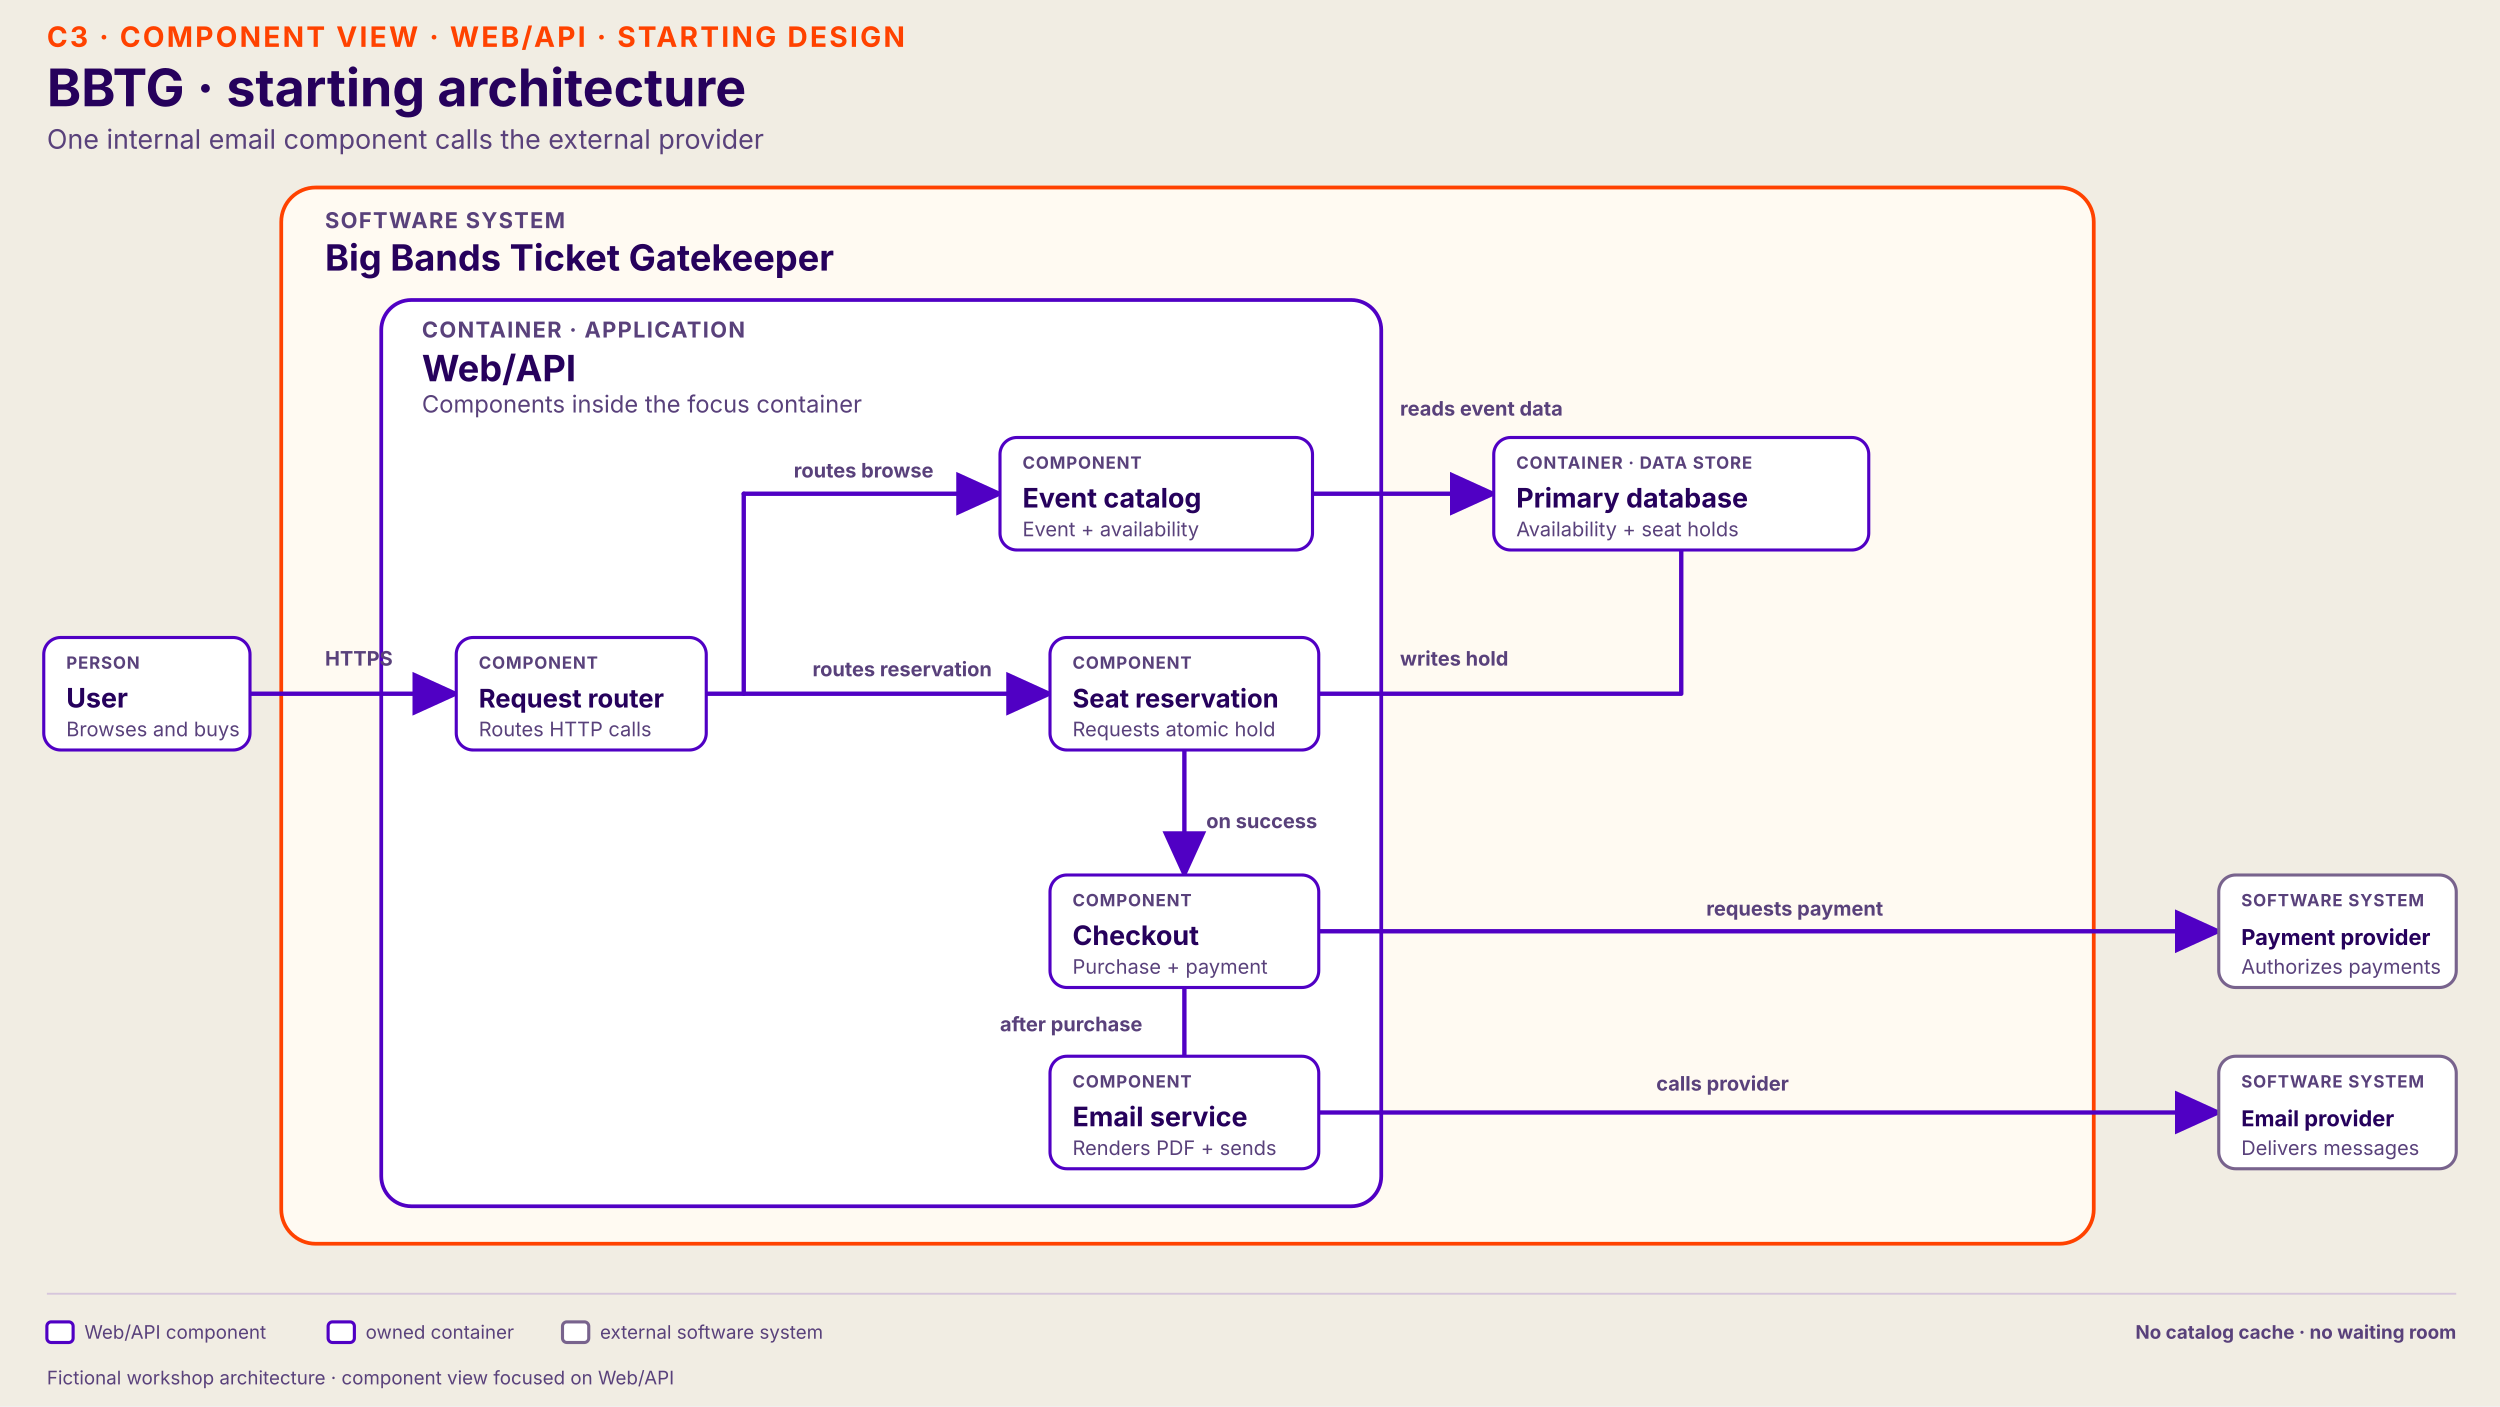
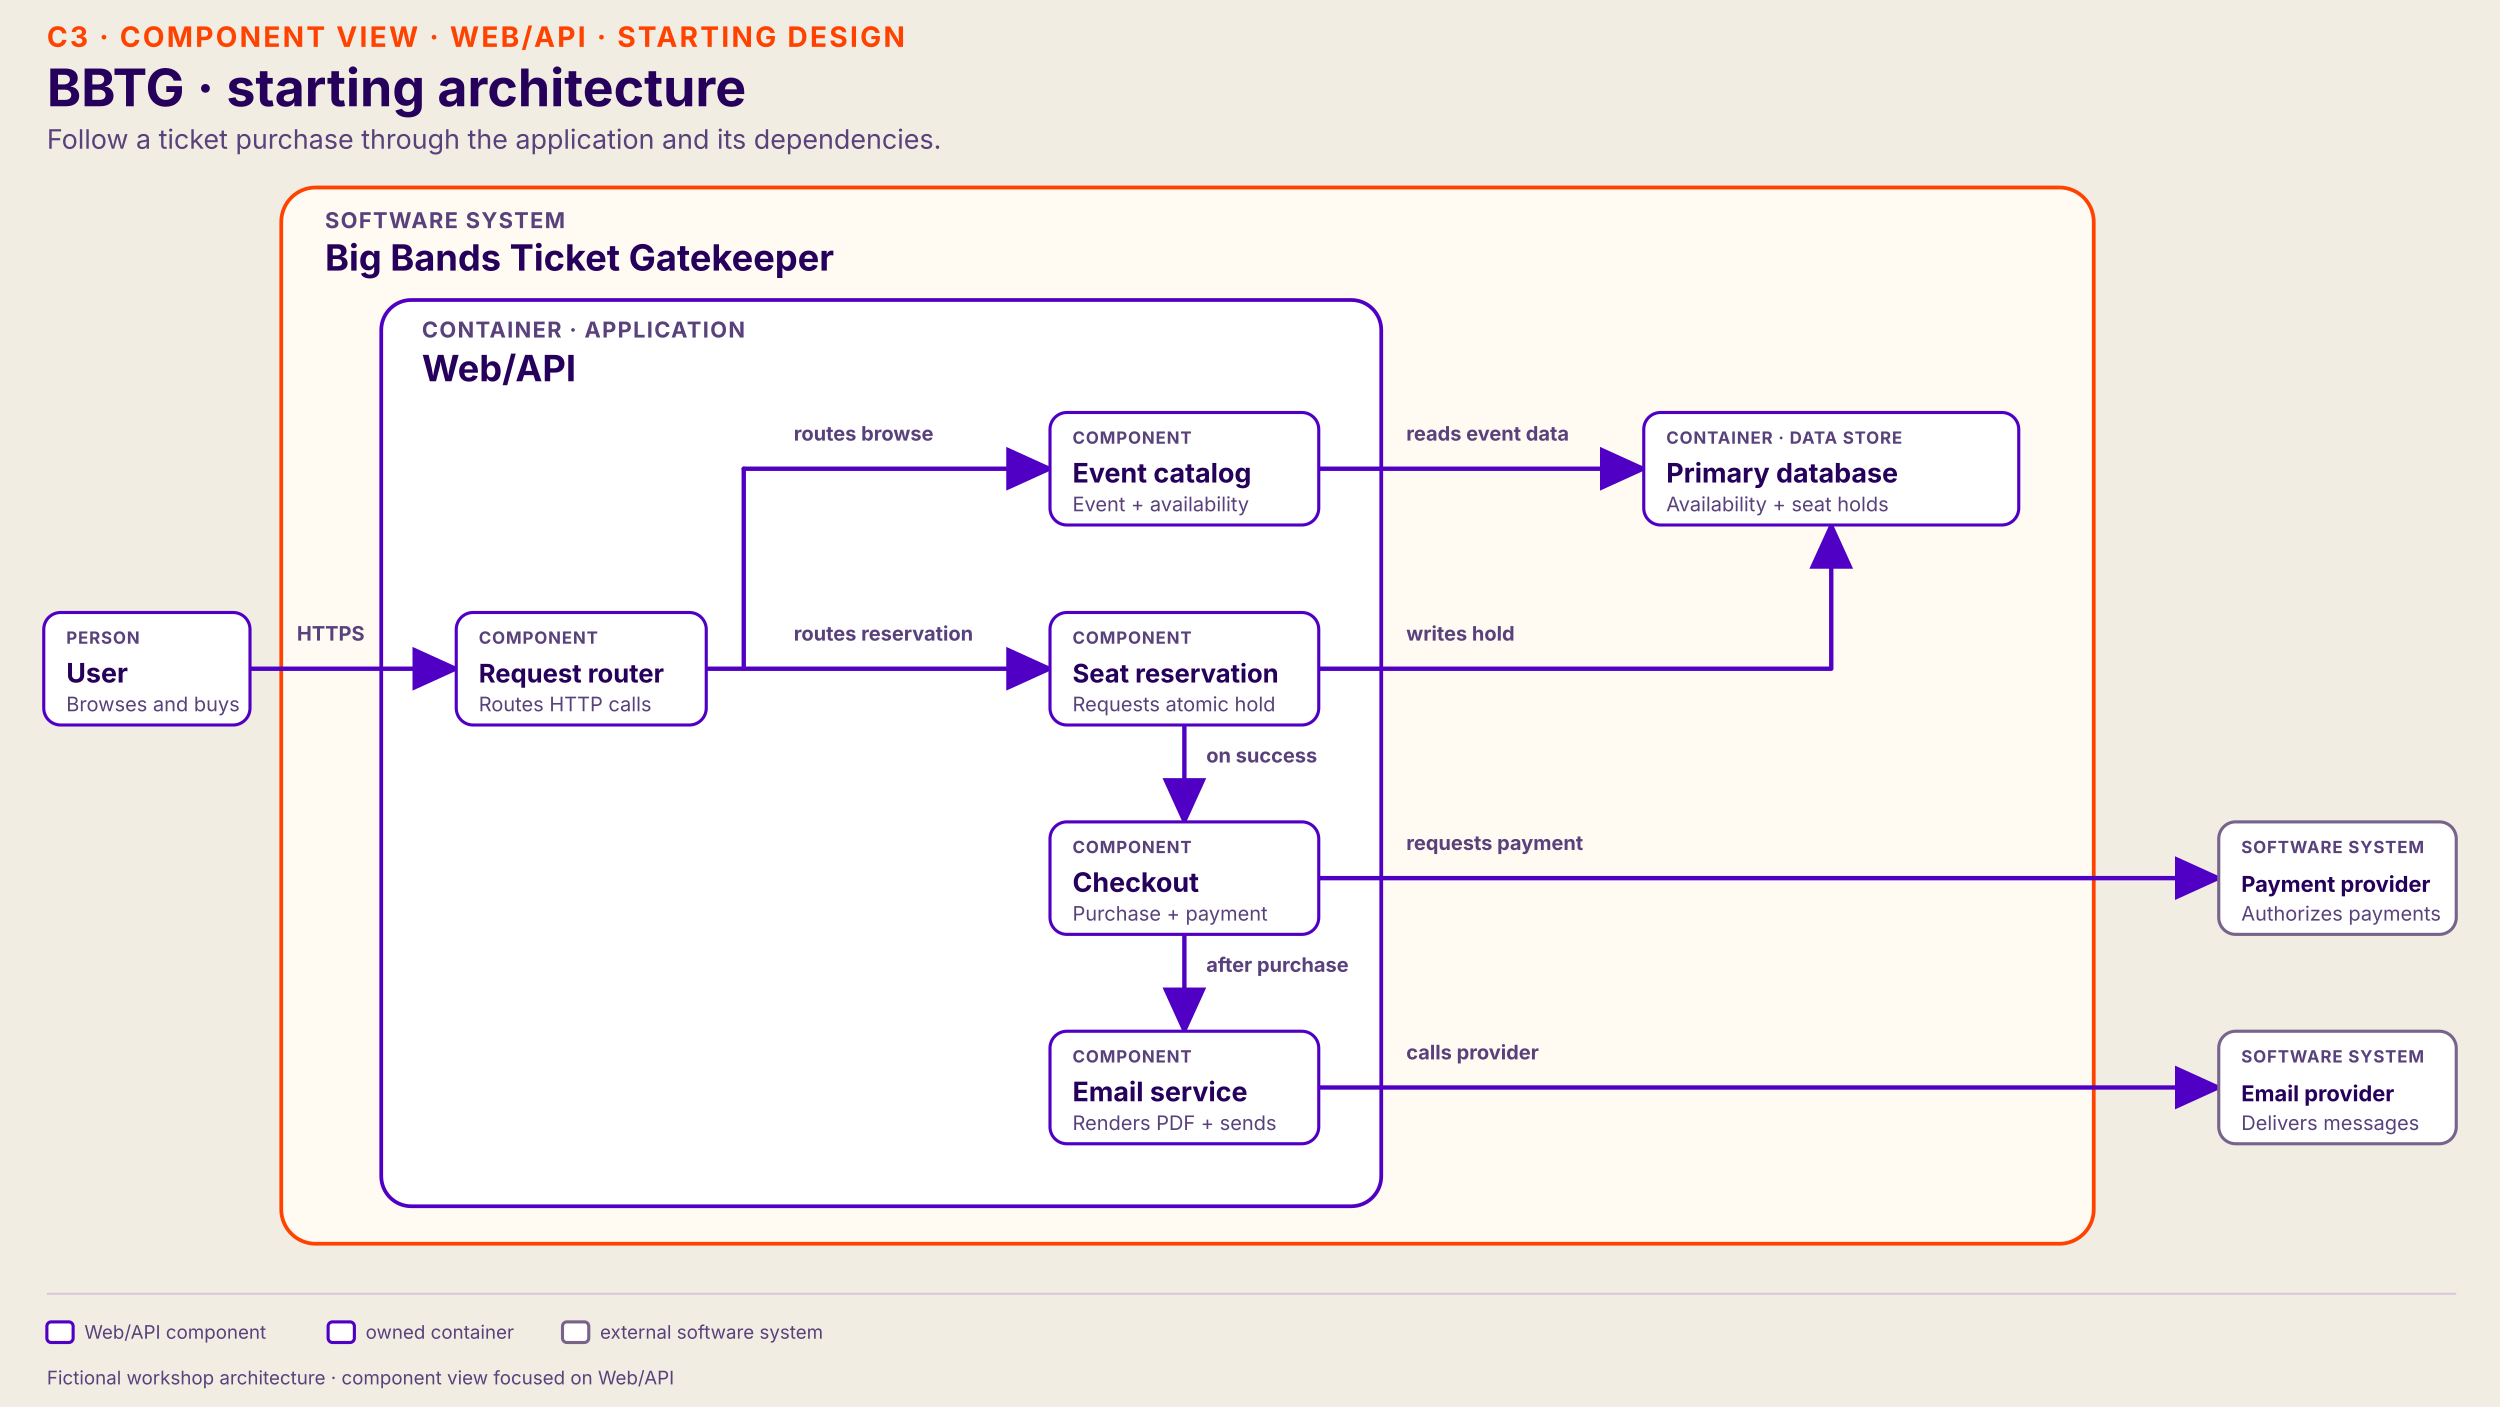
<svg xmlns="http://www.w3.org/2000/svg" width="4000" height="2250" viewBox="0 0 4000 2250" role="img" aria-labelledby="title description">
  <defs>
    <style>
      text { font-family: Inter, ui-sans-serif, Arial, sans-serif; fill: #26015c; }
      .eyebrow { font-size: 45px; font-weight: 750; fill: #ff4200; letter-spacing: .08em; }
      .title { font-size: 83px; font-weight: 750; }
      .subtitle { font-size: 43px; fill: #59417b; }
      .system-boundary { fill: #fffaf2; stroke: #ff4200; stroke-width: 6; }
      .container-boundary { fill: #fff; stroke: #5000c4; stroke-width: 6; }
      .boundary-kind { font-size: 35px; font-weight: 750; fill: #59417b; letter-spacing: .06em; }
      .boundary-title { font-size: 58px; font-weight: 750; }
-       .boundary-note { font-size: 38px; fill: #59417b; }
      .component, .owned { fill: #fff; stroke: #5000c4; stroke-width: 5; }
      .new { fill: #fff1df; stroke: #ff4200; stroke-width: 6; }
      .external { fill: #fff; stroke: #78638d; stroke-width: 5; }
      .person { fill: #fff; stroke: #5000c4; stroke-width: 5; }
      .node-kind { font-size: 27px; font-weight: 750; fill: #59417b; letter-spacing: .05em; }
      .node-title { font-size: 43px; font-weight: 750; }
      .node-detail { font-size: 32px; fill: #59417b; }
      .router-title { font-size: 41px; }
      .seat-title { font-size: 41px; }
      .gate-title { font-size: 39px; }
      .gate-detail { font-size: 31px; }
      .worker-title { font-size: 35px; }
      .queue-title { font-size: 37px; }
      .external-title { font-size: 35px; }
      .line { fill: none; stroke: #5000c4; stroke-width: 7; stroke-linecap: round; stroke-linejoin: round; marker-end: url(#arrow); }
      .new-line { fill: none; stroke: #ff4200; stroke-width: 7; stroke-linecap: round; stroke-linejoin: round; marker-end: url(#new-arrow); }
      .branch { fill: none; stroke: #5000c4; stroke-width: 7; stroke-linecap: round; stroke-linejoin: round; }
      .edge-label { font-size: 32px; font-weight: 650; fill: #59417b; }
      .legend { font-size: 30px; fill: #59417b; }
      .footer { font-size: 30px; font-weight: 700; fill: #59417b; }
    </style>
    <marker id="arrow" markerWidth="12" markerHeight="10" refX="10" refY="5" orient="auto" markerUnits="strokeWidth">
      <path d="M0 0 L11 5 L0 10 Z" fill="#5000c4" />
    </marker>
    <marker id="new-arrow" markerWidth="12" markerHeight="10" refX="10" refY="5" orient="auto" markerUnits="strokeWidth">
      <path d="M0 0 L11 5 L0 10 Z" fill="#ff4200" />
    </marker>
  </defs>
  <rect width="4000" height="2250" fill="#f1ede3" />
  <text x="75" y="75" class="eyebrow">C3 · COMPONENT VIEW · WEB/API · STARTING DESIGN</text>
  <text x="75" y="170" class="title">BBTG · starting architecture</text>
-   <text x="75" y="238" class="subtitle">One internal email component calls the external provider</text>
+   <text x="75" y="238" class="subtitle">Follow a ticket purchase through the application and its dependencies.</text>
  <rect x="450" y="300" width="2900" height="1690" rx="55" class="system-boundary" />
  <text x="520" y="365" class="boundary-kind">SOFTWARE SYSTEM</text>
  <text x="520" y="433" class="boundary-title">Big Bands Ticket Gatekeeper</text>
  <rect x="610" y="480" width="1600" height="1450" rx="48" class="container-boundary" />
  <text x="675" y="540" class="boundary-kind">CONTAINER · APPLICATION</text>
  <text x="675" y="610" class="boundary-title">Web/API</text>
-   <text x="675" y="660" class="boundary-note">Components inside the focus container</text>
-   <path d="M400 1110 H730" class="line" />
-   <path d="M1130 1110 H1190 M1190 790 V1110" class="branch" />
-   <path d="M1190 790 H1600" class="line" />
-   <path d="M1190 1110 H1680" class="line" />
-   <path d="M1895 1200 V1400" class="line" />
-   <path d="M2100 790 H2390" class="line" />
-   <path d="M2110 1110 H2690 V880 M2110 1490 H3550" class="line" />
-   <path d="M1895 1580 V1690 M2110 1780 H3550" class="line" />
-   <rect x="70" y="1020" width="330" height="180" rx="27" class="person" />
-   <text x="106" y="1070" class="node-kind">PERSON</text>
-   <text x="106" y="1132" class="node-title">User</text>
-   <text x="106" y="1178" class="node-detail">Browses and buys</text>
-   <rect x="730" y="1020" width="400" height="180" rx="27" class="component" />
-   <text x="766" y="1070" class="node-kind">COMPONENT</text>
-   <text x="766" y="1132" class="node-title router-title">Request router</text>
-   <text x="766" y="1178" class="node-detail">Routes HTTP calls</text>
-   <rect x="1600" y="700" width="500" height="180" rx="27" class="component" />
-   <text x="1636" y="750" class="node-kind">COMPONENT</text>
-   <text x="1636" y="812" class="node-title">Event catalog</text>
-   <text x="1636" y="858" class="node-detail">Event + availability</text>
-   <rect x="1680" y="1020" width="430" height="180" rx="27" class="component" />
-   <text x="1716" y="1070" class="node-kind">COMPONENT</text>
-   <text x="1716" y="1132" class="node-title seat-title">Seat reservation</text>
-   <text x="1716" y="1178" class="node-detail">Requests atomic hold</text>
-   <rect x="1680" y="1400" width="430" height="180" rx="27" class="component" />
-   <text x="1716" y="1450" class="node-kind">COMPONENT</text>
-   <text x="1716" y="1512" class="node-title">Checkout</text>
-   <text x="1716" y="1558" class="node-detail">Purchase + payment</text>
-   <rect x="2390" y="700" width="600" height="180" rx="27" class="owned" />
-   <text x="2426" y="750" class="node-kind">CONTAINER · DATA STORE</text>
-   <text x="2426" y="812" class="node-title">Primary database</text>
-   <text x="2426" y="858" class="node-detail">Availability + seat holds</text>
-   <rect x="1680" y="1690" width="430" height="180" rx="27" class="component" />
-   <text x="1716" y="1740" class="node-kind">COMPONENT</text>
-   <text x="1716" y="1802" class="node-title">Email service</text>
-   <text x="1716" y="1848" class="node-detail">Renders PDF + sends</text>
-   <rect x="3550" y="1400" width="380" height="180" rx="27" class="external" />
-   <text x="3586" y="1450" class="node-kind">SOFTWARE SYSTEM</text>
-   <text x="3586" y="1512" class="node-title external-title">Payment provider</text>
-   <text x="3586" y="1558" class="node-detail">Authorizes payments</text>
-   <rect x="3550" y="1690" width="380" height="180" rx="27" class="external" />
-   <text x="3586" y="1740" class="node-kind">SOFTWARE SYSTEM</text>
-   <text x="3586" y="1802" class="node-title external-title">Email provider</text>
-   <text x="3586" y="1848" class="node-detail">Delivers messages</text>
-   <text x="520" y="1065" class="edge-label">HTTPS</text>
-   <text x="1270" y="764" class="edge-label">routes browse</text>
-   <text x="1300" y="1082" class="edge-label">routes reservation</text>
-   <text x="2240" y="665" class="edge-label">reads event data</text>
-   <text x="2240" y="1065" class="edge-label">writes hold</text>
-   <text x="1930" y="1325" class="edge-label">on success</text>
-   <text x="2730" y="1465" class="edge-label">requests payment</text>
-   <text x="1600" y="1650" class="edge-label">after purchase</text>
-   <text x="2650" y="1745" class="edge-label">calls provider</text>
+   <path d="M400 1070 H730" class="line" />
+   <path d="M1130 1070 H1190 M1190 750 V1070" class="branch" />
+   <path d="M1190 750 H1680" class="line" />
+   <path d="M1190 1070 H1680" class="line" />
+   <path d="M1895 1160 V1315" class="line" />
+   <path d="M2110 750 H2630" class="line" />
+   <path d="M2110 1070 H2930 V840" class="line" />
+   <path d="M2110 1405 H3550" class="line" />
+   <path d="M1895 1495 V1650" class="line" />
+   <path d="M2110 1740 H3550" class="line" />
+   <rect x="70" y="980" width="330" height="180" rx="27" class="person" />
+   <text x="106" y="1030" class="node-kind">PERSON</text>
+   <text x="106" y="1092" class="node-title">User</text>
+   <text x="106" y="1138" class="node-detail">Browses and buys</text>
+   <rect x="730" y="980" width="400" height="180" rx="27" class="component" />
+   <text x="766" y="1030" class="node-kind">COMPONENT</text>
+   <text x="766" y="1092" class="node-title router-title">Request router</text>
+   <text x="766" y="1138" class="node-detail">Routes HTTP calls</text>
+   <rect x="1680" y="660" width="430" height="180" rx="27" class="component" />
+   <text x="1716" y="710" class="node-kind">COMPONENT</text>
+   <text x="1716" y="772" class="node-title">Event catalog</text>
+   <text x="1716" y="818" class="node-detail">Event + availability</text>
+   <rect x="1680" y="980" width="430" height="180" rx="27" class="component" />
+   <text x="1716" y="1030" class="node-kind">COMPONENT</text>
+   <text x="1716" y="1092" class="node-title seat-title">Seat reservation</text>
+   <text x="1716" y="1138" class="node-detail">Requests atomic hold</text>
+   <rect x="1680" y="1315" width="430" height="180" rx="27" class="component" />
+   <text x="1716" y="1365" class="node-kind">COMPONENT</text>
+   <text x="1716" y="1427" class="node-title">Checkout</text>
+   <text x="1716" y="1473" class="node-detail">Purchase + payment</text>
+   <rect x="2630" y="660" width="600" height="180" rx="27" class="owned" />
+   <text x="2666" y="710" class="node-kind">CONTAINER · DATA STORE</text>
+   <text x="2666" y="772" class="node-title">Primary database</text>
+   <text x="2666" y="818" class="node-detail">Availability + seat holds</text>
+   <rect x="1680" y="1650" width="430" height="180" rx="27" class="component" />
+   <text x="1716" y="1700" class="node-kind">COMPONENT</text>
+   <text x="1716" y="1762" class="node-title">Email service</text>
+   <text x="1716" y="1808" class="node-detail">Renders PDF + sends</text>
+   <rect x="3550" y="1315" width="380" height="180" rx="27" class="external" />
+   <text x="3586" y="1365" class="node-kind">SOFTWARE SYSTEM</text>
+   <text x="3586" y="1427" class="node-title external-title">Payment provider</text>
+   <text x="3586" y="1473" class="node-detail">Authorizes payments</text>
+   <rect x="3550" y="1650" width="380" height="180" rx="27" class="external" />
+   <text x="3586" y="1700" class="node-kind">SOFTWARE SYSTEM</text>
+   <text x="3586" y="1762" class="node-title external-title">Email provider</text>
+   <text x="3586" y="1808" class="node-detail">Delivers messages</text>
+   <text x="475" y="1025" class="edge-label">HTTPS</text>
+   <text x="1270" y="705" class="edge-label">routes browse</text>
+   <text x="1270" y="1025" class="edge-label">routes reservation</text>
+   <text x="2250" y="705" class="edge-label">reads event data</text>
+   <text x="2250" y="1025" class="edge-label">writes hold</text>
+   <text x="1930" y="1220" class="edge-label">on success</text>
+   <text x="2250" y="1360" class="edge-label">requests payment</text>
+   <text x="1930" y="1555" class="edge-label">after purchase</text>
+   <text x="2250" y="1695" class="edge-label">calls provider</text>
  <path d="M75 2070 H3930" stroke="#d6c6dc" stroke-width="3" />
  <rect x="75" y="2115" width="42" height="33" rx="7" class="component" />
  <text x="135" y="2142" class="legend">Web/API component</text>
  <rect x="525" y="2115" width="42" height="33" rx="7" class="owned" />
  <text x="585" y="2142" class="legend">owned container</text>
  <rect x="900" y="2115" width="42" height="33" rx="7" class="external" />
  <text x="960" y="2142" class="legend">external software system</text>
-   <text x="3930" y="2142" class="footer" text-anchor="end">No catalog cache · no waiting room</text>
  <text x="75" y="2215" class="legend">Fictional workshop architecture · component view focused on Web/API</text>
</svg>
